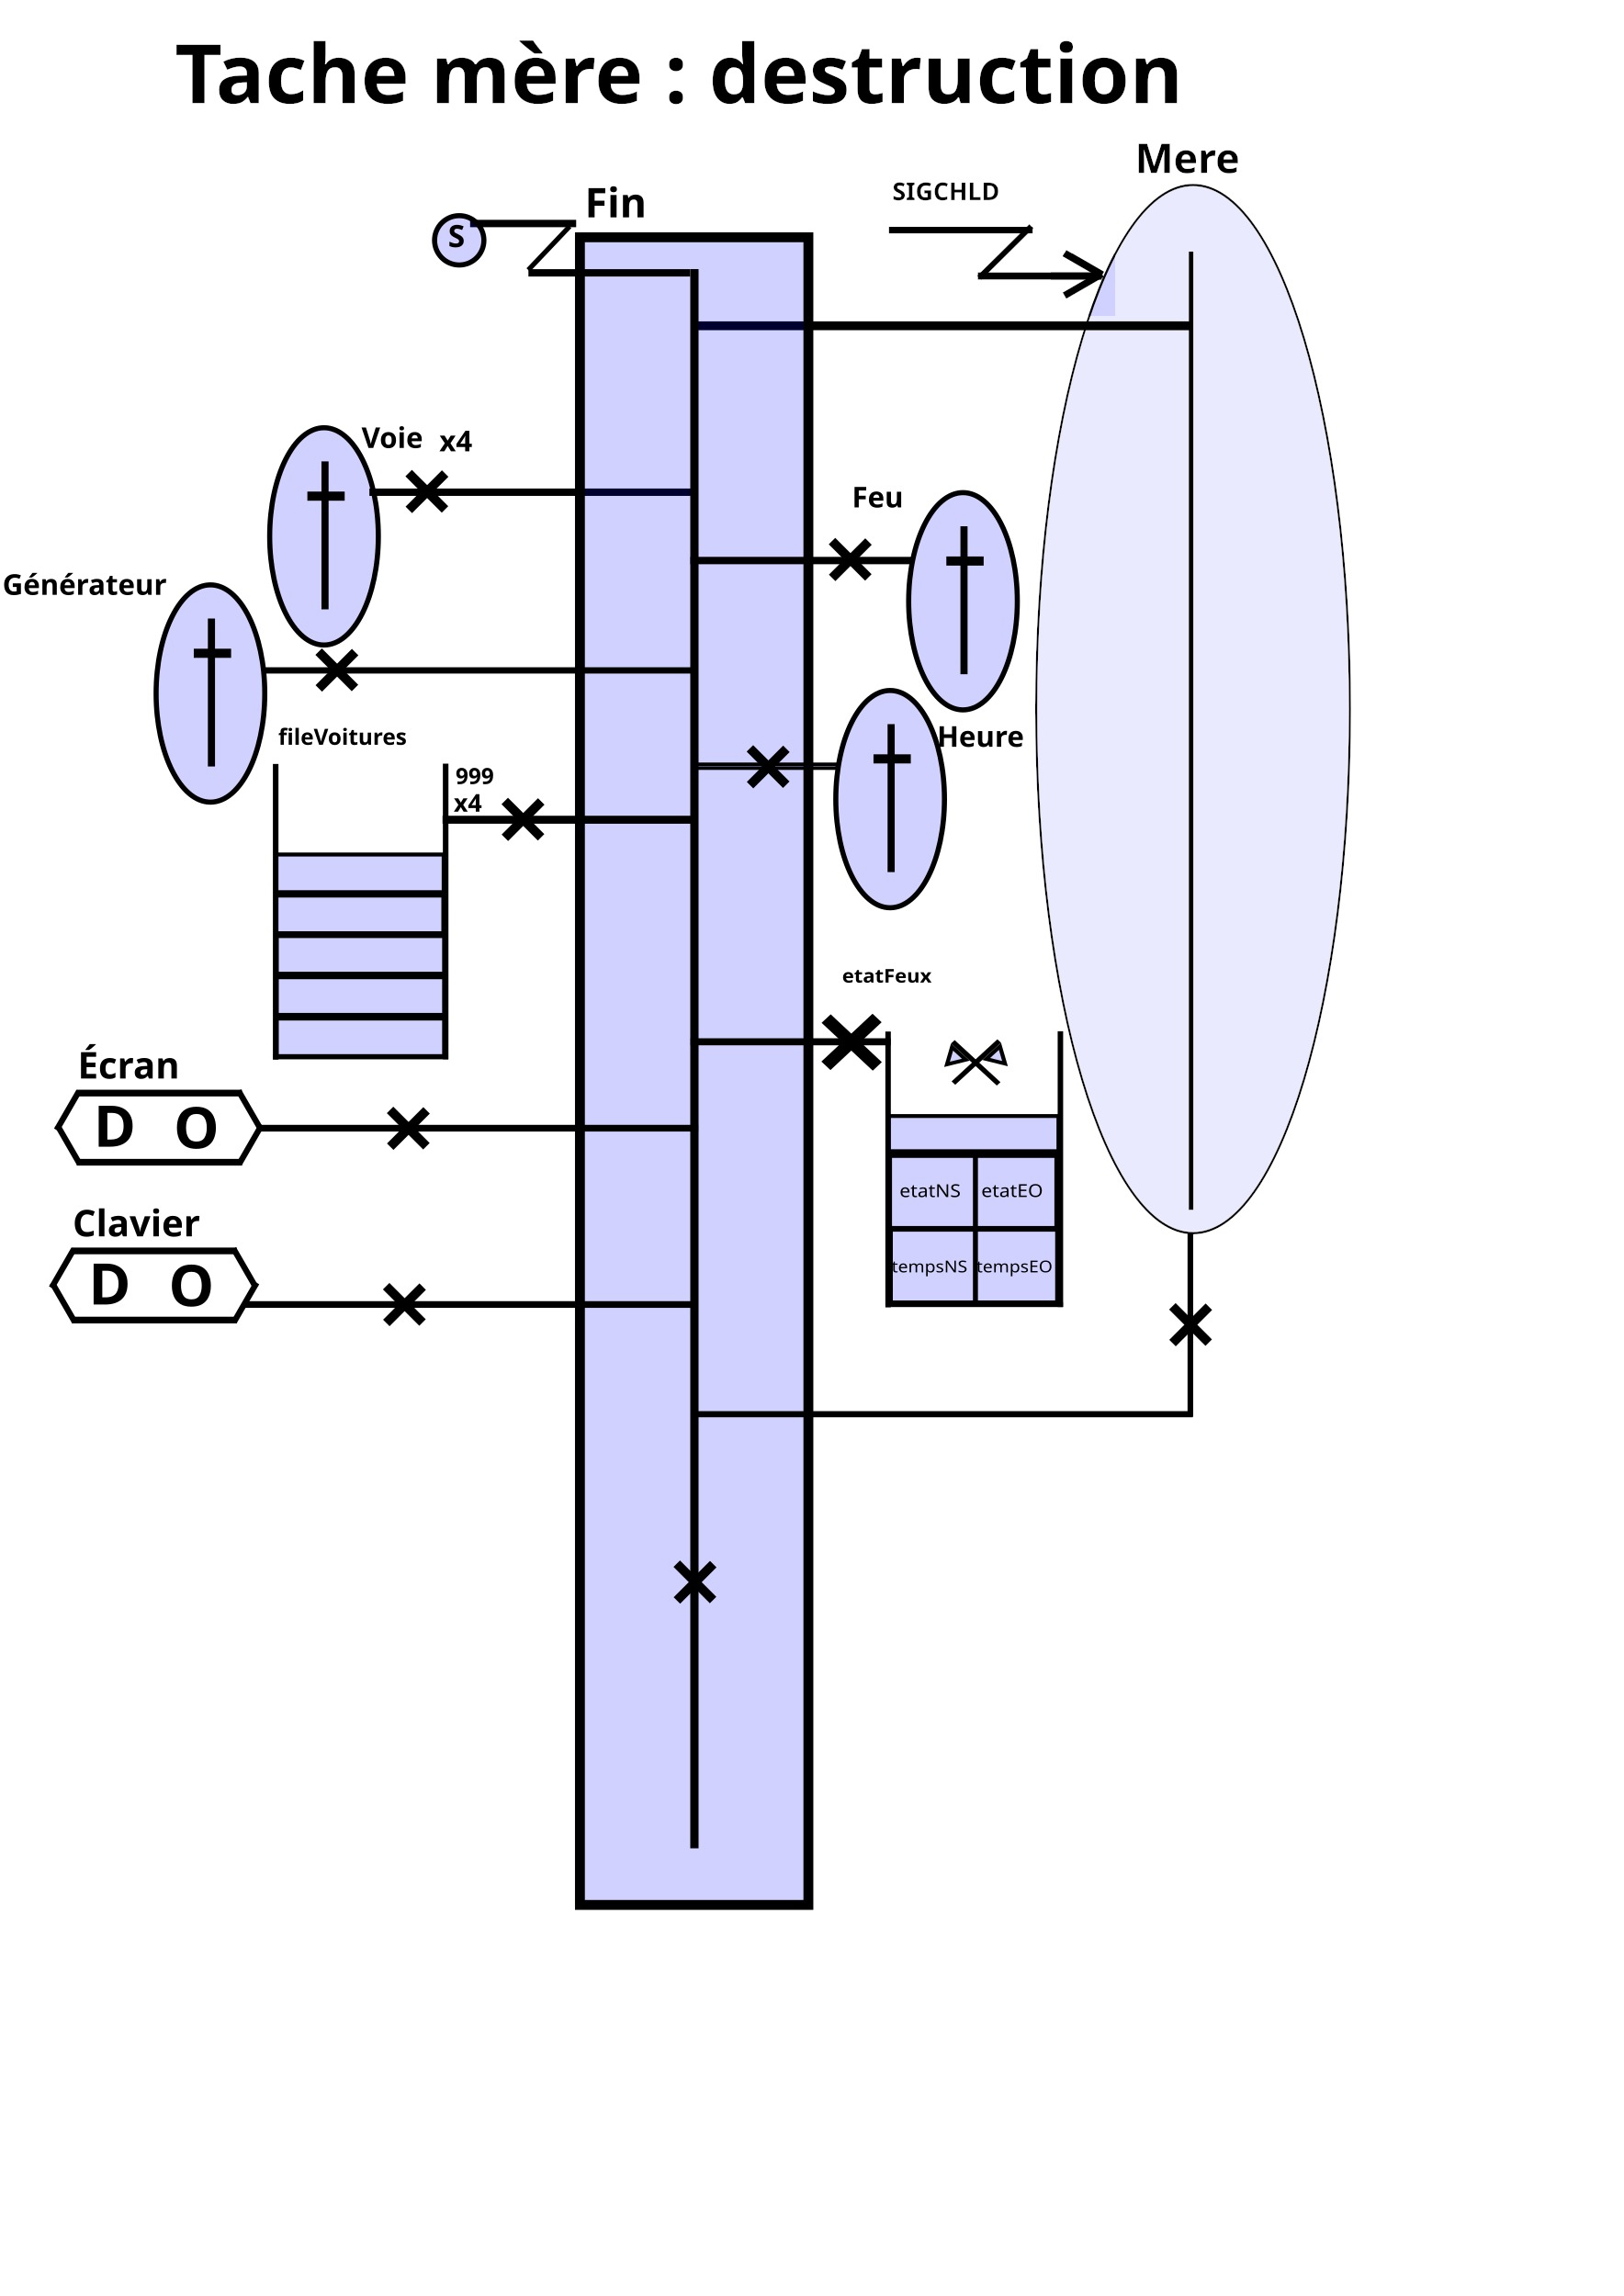
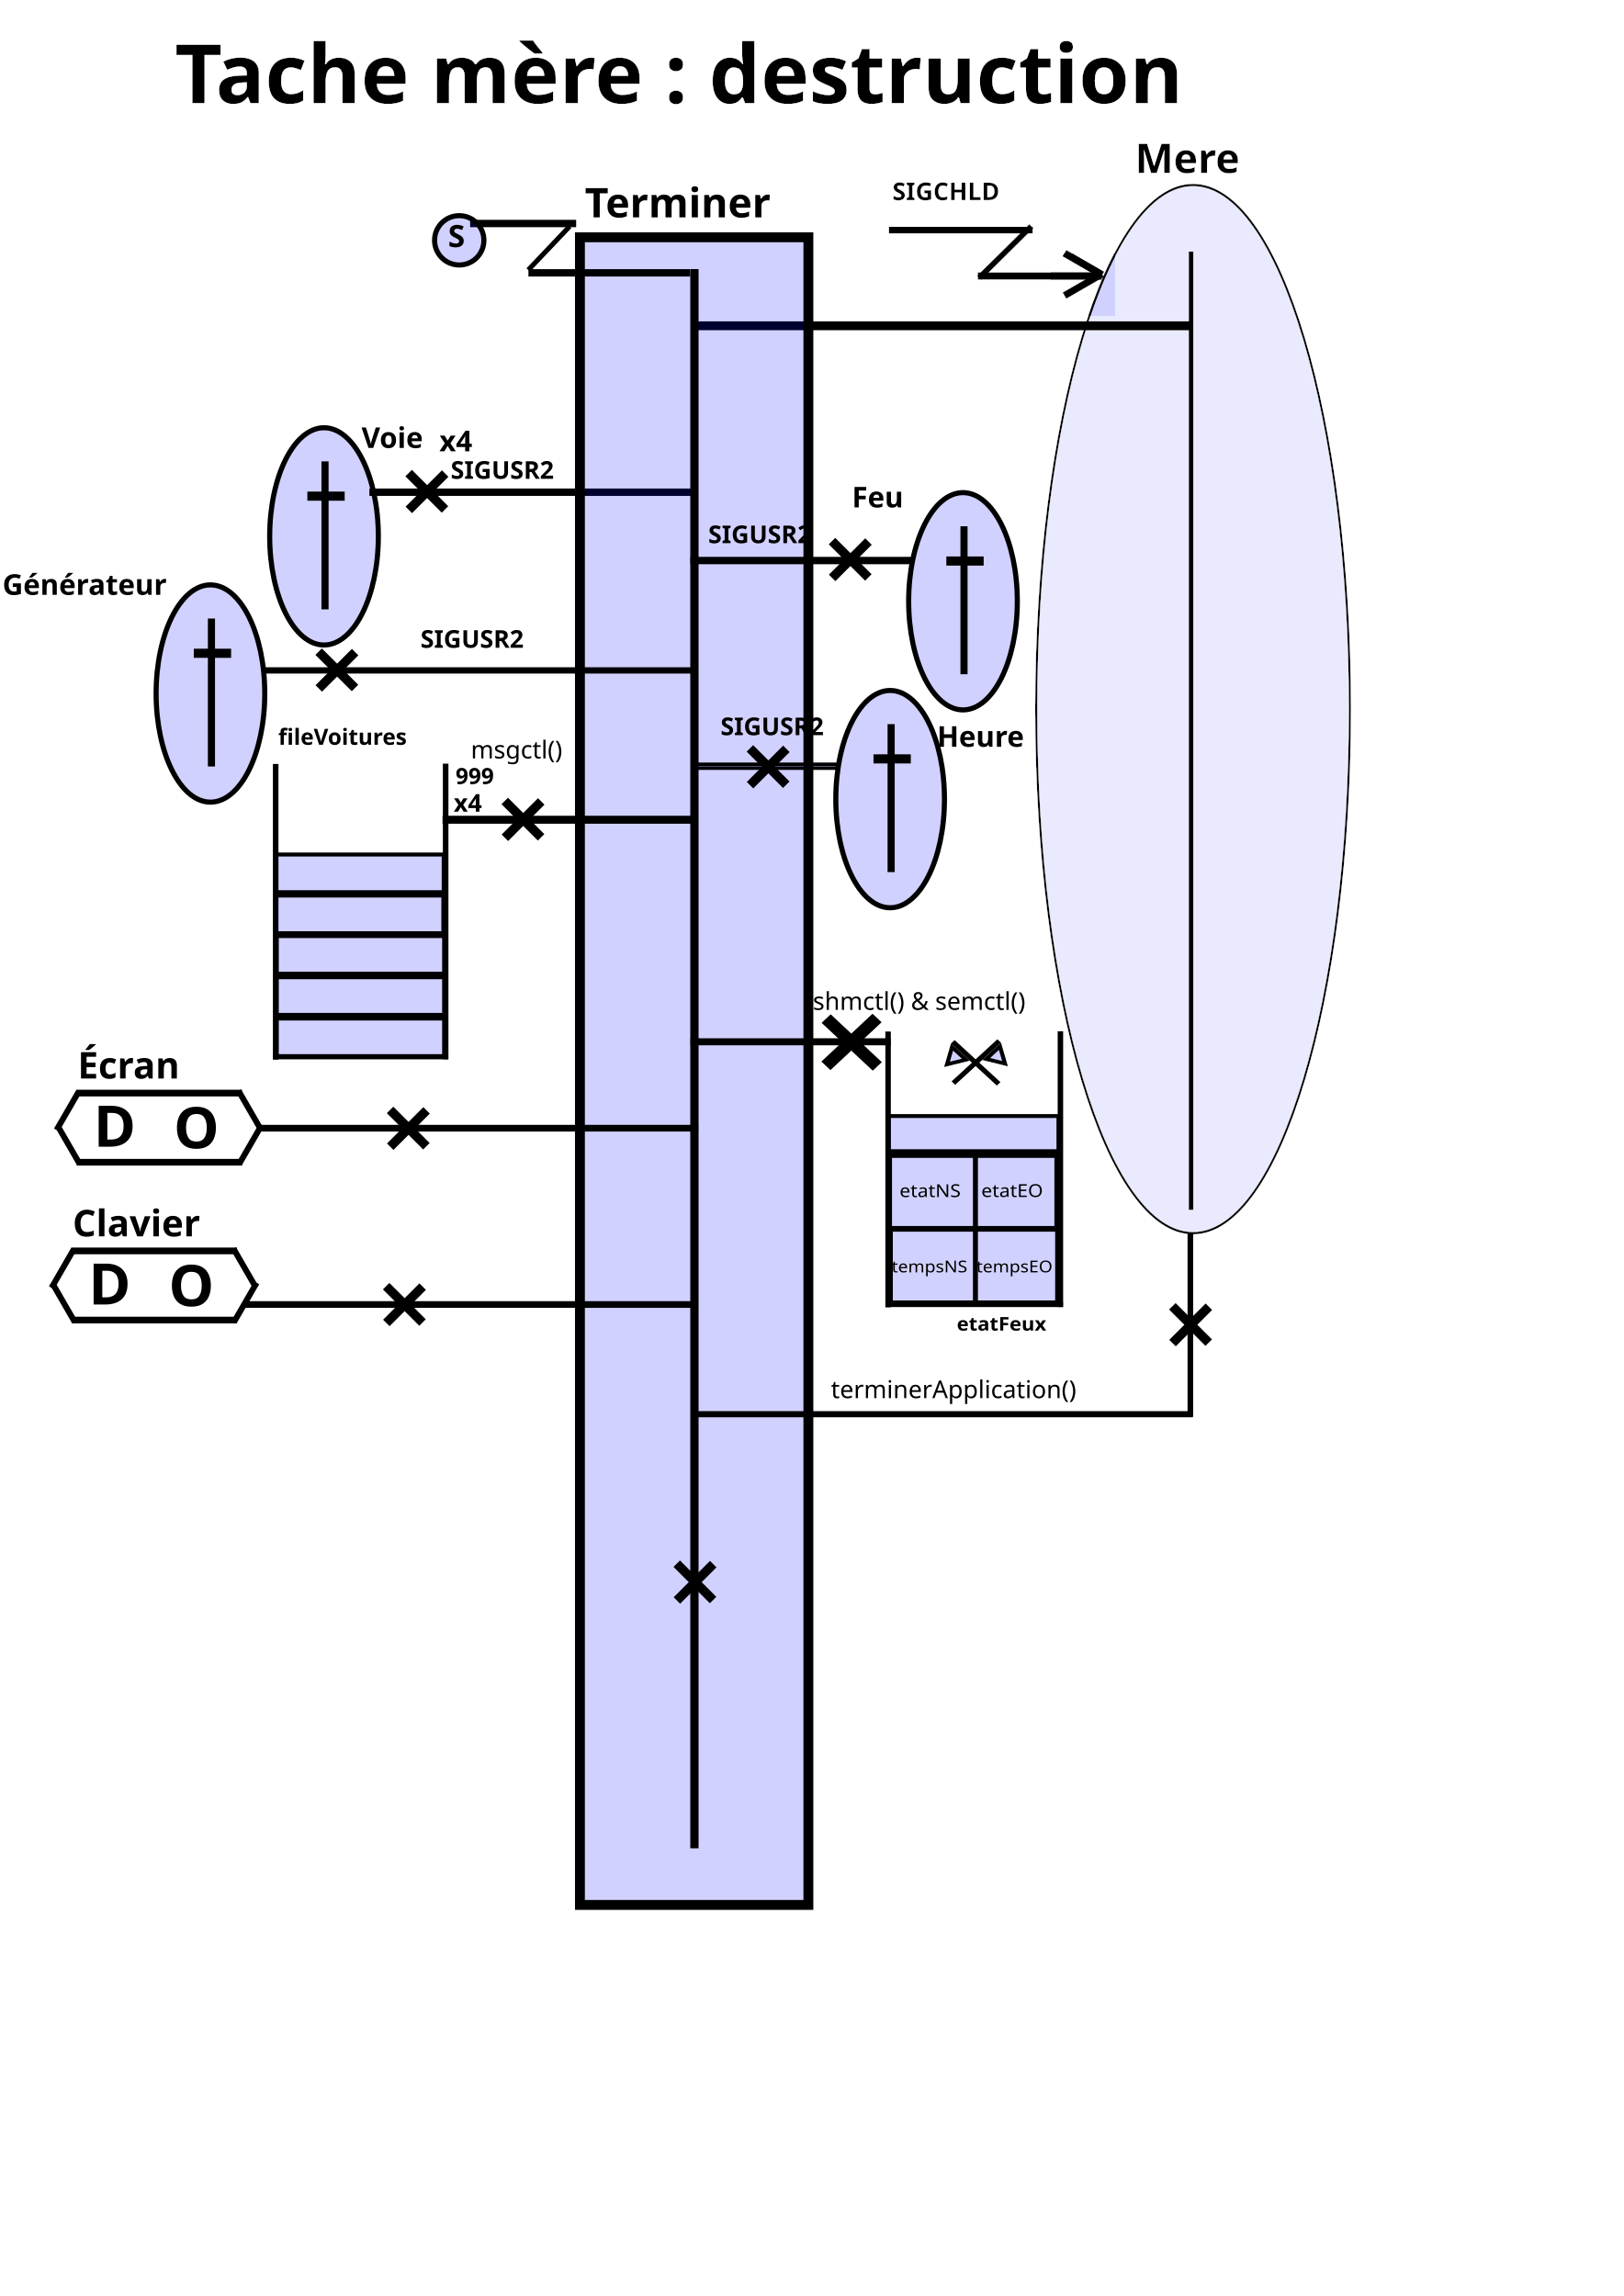
<svg xmlns="http://www.w3.org/2000/svg" width="210mm" height="297mm" id="svg2" version="1.1" enable-background="new">
  <defs id="defs4">
    <filter id="filter3764">
      <feBlend mode="multiply" in2="BackgroundImage" id="feBlend3766" />
    </filter>
    <filter id="filter4121">
      <feBlend mode="multiply" in2="BackgroundImage" id="feBlend4123" />
    </filter>
  </defs>
  <g id="layer2" style="display:inline;filter:url(#filter4121)" />
  <g id="layer1" style="display:inline;filter:url(#filter3764)">
    <path style="fill:#0000ff;fill-opacity:0.183;stroke:#000000;stroke-width:2.5;stroke-miterlimit:4;stroke-opacity:1;stroke-dasharray:none" id="path2985" d="m 548.105,63.58 a 188.548,563.452 0 1 1 -377.096,0 188.548,563.452 0 1 1 377.096,0 z" transform="matrix(0.4066402,0,0,0.454739,436.9878,317.7683)" />
    <text xml:space="preserve" style="font-size:40px;font-style:normal;font-weight:normal;line-height:125%;letter-spacing:0px;word-spacing:0px;fill:#000000;fill-opacity:1;stroke:none;font-family:Sans" x="85.433" y="50.426" id="text3758">
      <tspan id="tspan3760" x="85.433" y="50.426" style="font-weight:bold;-inkscape-font-specification:Sans Bold">Tache mère : destruction</tspan>
      <tspan x="85.433" y="100.426" style="font-weight:bold;-inkscape-font-specification:Sans Bold" id="tspan3418" />
    </text>
    <rect style="fill:#0000ff;fill-opacity:0.183;stroke:#000000;stroke-width:1.275;stroke-miterlimit:4;stroke-opacity:1;stroke-dasharray:none" id="rect3762" width="0.99" height="467.235" x="581.702" y="123.655" />
    <rect style="fill:#0000ff;fill-opacity:0.183;stroke:#000000;stroke-width:2.5;stroke-miterlimit:4;stroke-opacity:1;stroke-dasharray:none" id="rect4568" width="241.946" height="1.967" x="339.315" y="158.34" />
    <text xml:space="preserve" style="font-size:20px;font-style:normal;font-weight:bold;line-height:125%;letter-spacing:0px;word-spacing:0px;fill:#000000;fill-opacity:1;stroke:none;display:inline;font-family:Sans;-inkscape-font-specification:Sans Bold" x="554.824" y="84.565" id="text4548">
      <tspan id="tspan4550" x="554.824" y="84.565">Mere</tspan>
    </text>
    <rect style="fill:#0000ff;fill-opacity:0.183;stroke:#000000;stroke-width:2.5;stroke-miterlimit:4;stroke-opacity:1;stroke-dasharray:none" id="rect3167" width="67.807" height="0.695" x="435.749" y="112.158" />
    <rect style="fill:#0000ff;fill-opacity:0.183;stroke:#000000;stroke-width:2.5;stroke-miterlimit:4;stroke-opacity:1;stroke-dasharray:none" id="rect3172" width="58.071" height="1.043" x="479.215" y="134.412" />
    <rect style="fill:#0000ff;fill-opacity:0.183;stroke:#000000;stroke-width:2.5;stroke-miterlimit:4;stroke-opacity:1;stroke-dasharray:none" id="rect3174" width="0.348" height="33.382" x="433.018" y="-279.365" transform="matrix(0.7033085,0.7108848,-0.7108848,0.7033085,0,0)" />
    <rect style="fill:#0000ff;fill-opacity:0.183;stroke:#000000;stroke-width:2.5;stroke-miterlimit:4;stroke-opacity:1;stroke-dasharray:none" id="rect3192" width="18.777" height="1.043" x="513.733" y="-153.527" transform="matrix(0.8660254,0.5,-0.5,0.8660254,0,0)" />
    <rect style="fill:#0000ff;fill-opacity:0.183;stroke:#000000;stroke-width:2.5;stroke-miterlimit:4;stroke-opacity:1;stroke-dasharray:none;display:inline;filter:url(#filter3764)" id="rect3192-3" width="18.777" height="1.043" x="200.987" y="171.394" transform="matrix(0.8660254,-0.5,0.5,0.8660254,261.38,95.51784)" />
    <text xml:space="preserve" style="font-size:12px;font-style:normal;font-weight:bold;line-height:125%;letter-spacing:0px;word-spacing:0px;fill:#000000;fill-opacity:1;stroke:none;font-family:Sans;-inkscape-font-specification:Sans Bold" x="436.192" y="97.854" id="text3212">
      <tspan id="tspan3214" x="436.192" y="97.854">SIGCHLD</tspan>
    </text>
  </g>
  <g id="layer15" style="display:inline">
    <path style="fill:#0000ff;fill-opacity:0.183;stroke:#000000;stroke-width:2.5;stroke-miterlimit:4;stroke-opacity:1;stroke-dasharray:none" id="path4468-1" d="m 632.405,750.421 a 26.555,53.11 0 1 1 -53.11,0 26.555,53.11 0 1 1 53.11,0 z" transform="translate(-447.4644,-488.185)" />
    <rect style="fill:#0000ff;fill-opacity:0.183;stroke:#000000;stroke-width:2.5;stroke-miterlimit:4;stroke-opacity:1;stroke-dasharray:none" id="rect4470-0" width="0.984" height="69.83" x="158.385" y="226.829" />
    <rect style="fill:#0000ff;fill-opacity:0.183;stroke:#000000;stroke-width:2.5;stroke-miterlimit:4;stroke-opacity:1;stroke-dasharray:none" id="rect4472-6" width="15.736" height="1.967" x="151.501" y="241.582" />
    <text xml:space="preserve" style="font-size:14px;font-style:normal;font-weight:bold;line-height:125%;letter-spacing:0px;word-spacing:0px;fill:#000000;fill-opacity:1;stroke:none;font-family:Sans;-inkscape-font-specification:Sans Bold" x="176.738" y="219.01" id="text4474-5">
      <tspan x="176.738" y="219.01" id="tspan4909">Voie</tspan>
      <tspan x="176.738" y="236.51" id="tspan4913" />
    </text>
    <rect style="fill:#0000ff;fill-opacity:0.183;stroke:#000000;stroke-width:2.186;stroke-miterlimit:4;stroke-opacity:1;stroke-dasharray:none;display:inline" id="rect3812-0-1-9" width="156.351" height="1.417" x="181.67" y="239.934" />
    <path style="fill:#0000ff;fill-opacity:0.183;stroke:#000000;stroke-width:2.5;stroke-miterlimit:4;stroke-opacity:1;stroke-dasharray:none;display:inline" d="m 200.027,247.703 1.392,1.392 15.998,-15.998 -1.392,-1.392 -15.998,15.998 z" id="rect4260-67-0" />
    <path style="fill:#0000ff;fill-opacity:0.183;stroke:#000000;stroke-width:2.5;stroke-miterlimit:4;stroke-opacity:1;stroke-dasharray:none;display:inline" d="m 215.951,248.878 1.392,-1.392 -15.998,-15.998 -1.392,1.392 15.998,15.998 z" id="rect4260-8-5-9" />
    <text xml:space="preserve" style="font-size:14px;font-style:normal;font-weight:bold;line-height:125%;letter-spacing:0px;word-spacing:0px;fill:#000000;fill-opacity:1;stroke:none;font-family:Sans;-inkscape-font-specification:Sans Bold" x="214.776" y="220.63" id="text4544">
      <tspan id="tspan4546" x="214.776" y="220.63">x4</tspan>
    </text>
  </g>
-   <g id="layer4" style="display:inline" />
+   <g id="layer4" style="display:inline">
+     <text xml:space="preserve" style="font-size:12px;font-style:normal;font-weight:normal;line-height:125%;letter-spacing:0px;word-spacing:0px;fill:#000000;fill-opacity:1;stroke:none;font-family:Sans" x="220.309" y="234.072" id="text3162">
+       <tspan id="tspan3164" x="220.309" y="234.072" style="font-weight:bold;-inkscape-font-specification:Sans Bold">SIGUSR2</tspan>
+     </text>
+     <text xml:space="preserve" style="font-size:12px;font-style:normal;font-weight:normal;line-height:125%;letter-spacing:0px;word-spacing:0px;fill:#000000;fill-opacity:1;stroke:none;font-family:Sans" x="205.556" y="316.688" id="text3166">
+       <tspan id="tspan3168" x="205.556" y="316.688" style="font-weight:bold;-inkscape-font-specification:Sans Bold">SIGUSR2</tspan>
+     </text>
+   </g>
  <g id="layer5" style="display:inline">
    <rect style="fill:#0000ff;fill-opacity:0.183;stroke:#000000;stroke-width:4.832;stroke-miterlimit:4;stroke-opacity:1;stroke-dasharray:none" id="rect3875" width="111.674" height="815.311" x="283.482" y="116.008" />
    <text xml:space="preserve" style="font-size:20px;font-style:normal;font-weight:bold;line-height:125%;letter-spacing:0px;word-spacing:0px;fill:#000000;fill-opacity:1;stroke:none;font-family:Sans;-inkscape-font-specification:Sans Bold" x="285.871" y="106.261" id="text3877">
-       <tspan id="tspan3879" x="285.871" y="106.261">Fin</tspan>
+       <tspan id="tspan3879" x="285.871" y="106.261">Terminer</tspan>
    </text>
    <rect style="fill:#0000ff;fill-opacity:0.183;stroke:#000000;stroke-width:2.5;stroke-miterlimit:4;stroke-opacity:1;stroke-dasharray:none" id="rect3787-1" width="49.329" height="1.096" x="231.06" y="108.727" />
    <rect style="fill:#0000ff;fill-opacity:0.183;stroke:#000000;stroke-width:2.398;stroke-miterlimit:4;stroke-opacity:1;stroke-dasharray:none" id="rect3789-8" width="76.646" height="1.198" x="259.511" y="132.793" />
    <rect style="fill:#0000ff;fill-opacity:0.183;stroke:#000000;stroke-width:1.662;stroke-miterlimit:4;stroke-opacity:1;stroke-dasharray:none" id="rect3793-6" width="27.708" height="0.729" x="87.538" y="277.85" transform="matrix(0.6882578,-0.7254662,0.71365,0.7005024,0,0)" />
    <path transform="translate(-276.4852,5.683456)" style="fill:#0000ff;fill-opacity:0.183;stroke:#000000;stroke-width:2.5;stroke-miterlimit:4;stroke-opacity:1;stroke-dasharray:none" id="path3795-1" d="m 513.027,111.813 a 12.058,12.058 0 1 1 -24.117,0 12.058,12.058 0 1 1 24.117,0 z" />
    <text xml:space="preserve" style="font-size:15px;font-style:normal;font-weight:bold;line-height:125%;letter-spacing:0px;word-spacing:0px;fill:#000000;fill-opacity:1;stroke:none;font-family:Sans;-inkscape-font-specification:Sans Bold" x="219.002" y="120.786" id="text3797-2">
      <tspan id="tspan3799-7" x="219.002" y="120.786">S</tspan>
    </text>
    <rect style="fill:#0000ff;fill-opacity:0.183;stroke:#000000;stroke-width:3.391;stroke-miterlimit:4;stroke-opacity:1;stroke-dasharray:none" id="rect3914" width="0.659" height="768.696" x="339.117" y="133.249" />
+     <text xml:space="preserve" style="font-size:12px;font-style:normal;font-weight:normal;line-height:125%;letter-spacing:0px;word-spacing:0px;fill:#000000;fill-opacity:1;stroke:none;font-family:Sans" x="346.2" y="265.544" id="text3179">
+       <tspan id="tspan3181" x="346.2" y="265.544" style="font-weight:bold;-inkscape-font-specification:Sans Bold">SIGUSR2</tspan>
+     </text>
+     <text xml:space="preserve" style="font-size:12px;font-style:normal;font-weight:normal;line-height:125%;letter-spacing:0px;word-spacing:0px;fill:#000000;fill-opacity:1;stroke:none;display:inline;font-family:Sans" x="352.222" y="359.413" id="text3179-4">
+       <tspan id="tspan3181-2" x="352.222" y="359.413" style="font-weight:bold;-inkscape-font-specification:Sans Bold">SIGUSR2</tspan>
+     </text>
  </g>
  <g id="layer6" style="display:inline">
    <rect style="fill:#0000ff;fill-opacity:0.183;stroke:#000000;stroke-width:2.5;stroke-miterlimit:4;stroke-opacity:1;stroke-dasharray:none" id="rect3944" width="78.289" height="0.775" x="38.693" y="534.022" />
    <rect style="fill:#0000ff;fill-opacity:0.183;stroke:#000000;stroke-width:2.5;stroke-miterlimit:4;stroke-opacity:1;stroke-dasharray:none" id="rect3944-2" width="78.289" height="0.775" x="38.799" y="567.835" />
    <rect style="fill:#0000ff;fill-opacity:0.183;stroke:#000000;stroke-width:2.5;stroke-miterlimit:4;stroke-opacity:1;stroke-dasharray:none" id="rect3986-1" width="0.388" height="19.378" x="385.588" y="413.583" transform="matrix(0.8660254,0.5,-0.5,0.8660254,0,0)" />
    <rect style="fill:#0000ff;fill-opacity:0.183;stroke:#000000;stroke-width:2.5;stroke-miterlimit:4;stroke-opacity:1;stroke-dasharray:none" id="rect3986" width="0.388" height="19.378" x="-165.87" y="521.417" transform="matrix(0.8660254,-0.5,0.5,0.8660254,0,0)" />
    <rect style="fill:#0000ff;fill-opacity:0.183;stroke:#000000;stroke-width:2.5;stroke-miterlimit:4;stroke-opacity:1;stroke-dasharray:none" id="rect3986-1-4" width="0.388" height="19.378" x="-300.374" y="-463.363" transform="matrix(-0.8660254,-0.5,0.5,-0.8660254,0,0)" />
    <rect style="fill:#0000ff;fill-opacity:0.183;stroke:#000000;stroke-width:2.5;stroke-miterlimit:4;stroke-opacity:1;stroke-dasharray:none" id="rect3986-9" width="0.388" height="19.378" x="250.607" y="-511.116" transform="matrix(-0.8660254,0.5,-0.5,-0.8660254,0,0)" />
    <text xml:space="preserve" style="font-size:28px;font-style:normal;font-weight:bold;line-height:125%;letter-spacing:0px;word-spacing:0px;fill:#000000;fill-opacity:1;stroke:none;font-family:Sans;-inkscape-font-specification:Sans Bold" x="45.722" y="560.618" id="text4034">
      <tspan id="tspan4036" x="45.722" y="560.618">D</tspan>
    </text>
    <text xml:space="preserve" style="font-size:28px;font-style:normal;font-weight:bold;line-height:125%;letter-spacing:0px;word-spacing:0px;fill:#000000;fill-opacity:1;stroke:none;font-family:Sans;-inkscape-font-specification:Sans Bold" x="84.867" y="561.393" id="text4038">
      <tspan id="tspan4040" x="84.867" y="561.393">O</tspan>
    </text>
    <text xml:space="preserve" style="font-size:18px;font-style:normal;font-weight:bold;line-height:125%;letter-spacing:0px;word-spacing:0px;fill:#000000;fill-opacity:1;stroke:none;font-family:Sans;-inkscape-font-specification:Sans Bold" x="37.971" y="527.287" id="text4042">
      <tspan id="tspan4044" x="37.971" y="527.287">Écran</tspan>
    </text>
    <rect style="fill:#0000ff;fill-opacity:0.183;stroke:#000000;stroke-width:2.426;stroke-miterlimit:4;stroke-opacity:1;stroke-dasharray:none" id="rect4046" width="213.203" height="0.849" x="126.887" y="551.152" />
    <path style="fill:#0000ff;fill-opacity:0.183;stroke:#000000;stroke-width:2.5;stroke-miterlimit:4;stroke-opacity:1;stroke-dasharray:none;display:inline" d="m 190.938,559.046 1.392,1.392 15.998,-15.998 -1.392,-1.392 -15.998,15.998 z" id="rect4260-0-1-4" />
    <path style="fill:#0000ff;fill-opacity:0.183;stroke:#000000;stroke-width:2.5;stroke-miterlimit:4;stroke-opacity:1;stroke-dasharray:none;display:inline" d="m 206.861,560.221 1.392,-1.392 -15.998,-15.998 -1.392,1.392 15.998,15.998 z" id="rect4260-8-1-5-9" />
  </g>
  <g id="layer7" style="display:inline">
    <rect style="fill:#0000ff;fill-opacity:0.183;stroke:#000000;stroke-width:2.5;stroke-miterlimit:4;stroke-opacity:1;stroke-dasharray:none;display:inline" id="rect3944-8" width="78.289" height="0.775" x="36.224" y="611.182" />
    <rect style="fill:#0000ff;fill-opacity:0.183;stroke:#000000;stroke-width:2.5;stroke-miterlimit:4;stroke-opacity:1;stroke-dasharray:none;display:inline" id="rect3944-2-6" width="78.289" height="0.775" x="36.329" y="644.996" />
    <rect style="fill:#0000ff;fill-opacity:0.183;stroke:#000000;stroke-width:2.5;stroke-miterlimit:4;stroke-opacity:1;stroke-dasharray:none;display:inline" id="rect3986-1-8" width="0.388" height="19.378" x="422.03" y="481.641" transform="matrix(0.8660254,0.5,-0.5,0.8660254,0,0)" />
    <rect style="fill:#0000ff;fill-opacity:0.183;stroke:#000000;stroke-width:2.5;stroke-miterlimit:4;stroke-opacity:1;stroke-dasharray:none;display:inline" id="rect3986-96" width="0.388" height="19.378" x="-206.589" y="587.005" transform="matrix(0.8660254,-0.5,0.5,0.8660254,0,0)" />
    <rect style="fill:#0000ff;fill-opacity:0.183;stroke:#000000;stroke-width:2.5;stroke-miterlimit:4;stroke-opacity:1;stroke-dasharray:none;display:inline" id="rect3986-1-4-1" width="0.388" height="19.378" x="-336.815" y="-531.422" transform="matrix(-0.8660254,-0.5,0.5,-0.8660254,0,0)" />
    <rect style="fill:#0000ff;fill-opacity:0.183;stroke:#000000;stroke-width:2.5;stroke-miterlimit:4;stroke-opacity:1;stroke-dasharray:none;display:inline" id="rect3986-9-4" width="0.388" height="19.378" x="291.326" y="-576.705" transform="matrix(-0.8660254,0.5,-0.5,-0.8660254,0,0)" />
    <text xml:space="preserve" style="font-size:28px;font-style:normal;font-weight:bold;line-height:125%;letter-spacing:0px;word-spacing:0px;fill:#000000;fill-opacity:1;stroke:none;display:inline;font-family:Sans;-inkscape-font-specification:Sans Bold" x="43.253" y="637.779" id="text4034-1">
      <tspan id="tspan4036-4" x="43.253" y="637.779">D</tspan>
    </text>
    <text xml:space="preserve" style="font-size:28px;font-style:normal;font-weight:bold;line-height:125%;letter-spacing:0px;word-spacing:0px;fill:#000000;fill-opacity:1;stroke:none;display:inline;font-family:Sans;-inkscape-font-specification:Sans Bold" x="82.397" y="638.554" id="text4038-7">
      <tspan id="tspan4040-6" x="82.397" y="638.554">O</tspan>
    </text>
    <text xml:space="preserve" style="font-size:18px;font-style:normal;font-weight:bold;line-height:125%;letter-spacing:0px;word-spacing:0px;fill:#000000;fill-opacity:1;stroke:none;display:inline;font-family:Sans;-inkscape-font-specification:Sans Bold" x="35.501" y="604.448" id="text4042-3">
      <tspan id="tspan4044-3" x="35.501" y="604.448">Clavier</tspan>
    </text>
    <rect style="fill:#0000ff;fill-opacity:0.183;stroke:#000000;stroke-width:2.438;stroke-miterlimit:4;stroke-opacity:1;stroke-dasharray:none;display:inline" id="rect4046-1" width="218.254" height="0.838" x="120.057" y="637.36" />
    <path style="fill:#0000ff;fill-opacity:0.183;stroke:#000000;stroke-width:2.5;stroke-miterlimit:4;stroke-opacity:1;stroke-dasharray:none;display:inline" d="m 189.03,645.219 1.392,1.392 15.998,-15.998 -1.392,-1.392 -15.998,15.998 z" id="rect4260-0-1-4-4" />
    <path style="fill:#0000ff;fill-opacity:0.183;stroke:#000000;stroke-width:2.5;stroke-miterlimit:4;stroke-opacity:1;stroke-dasharray:none;display:inline" d="m 204.954,646.394 1.392,-1.392 -15.998,-15.998 -1.392,1.392 15.998,15.998 z" id="rect4260-8-1-5-9-4" />
  </g>
  <g id="layer3">
    <rect style="fill:#0000ff;fill-opacity:0.183;stroke:#000000;stroke-width:2.633;stroke-miterlimit:4;stroke-opacity:1;stroke-dasharray:none" id="rect4638" width="242.305" height="0.358" x="339.382" y="691.23" />
    <rect style="fill:#0000ff;fill-opacity:0.183;stroke:#000000;stroke-width:2.518;stroke-miterlimit:4;stroke-opacity:1;stroke-dasharray:none" id="rect4640" width="0.228" height="87.516" x="581.762" y="603.885" />
    <path style="fill:#0000ff;fill-opacity:0.183;stroke:#000000;stroke-width:2.5;stroke-miterlimit:4;stroke-opacity:1;stroke-dasharray:none;display:inline" d="m 573.342,655.054 1.392,1.392 15.998,-15.998 -1.392,-1.392 -15.998,15.998 z" id="rect4260-0-1-4-4-1" />
    <path style="fill:#0000ff;fill-opacity:0.183;stroke:#000000;stroke-width:2.5;stroke-miterlimit:4;stroke-opacity:1;stroke-dasharray:none;display:inline" d="m 589.265,656.23 1.392,-1.392 -15.998,-15.998 -1.392,1.392 15.998,15.998 z" id="rect4260-8-1-5-9-4-4" />
    <path style="fill:#0000ff;fill-opacity:0.183;stroke:#000000;stroke-width:2.5;stroke-miterlimit:4;stroke-opacity:1;stroke-dasharray:none;display:inline" d="m 331.072,780.896 1.392,1.392 15.998,-15.998 -1.392,-1.392 -15.998,15.998 z" id="rect4260-0-1-4-4-7" />
    <path style="fill:#0000ff;fill-opacity:0.183;stroke:#000000;stroke-width:2.5;stroke-miterlimit:4;stroke-opacity:1;stroke-dasharray:none;display:inline" d="m 346.995,782.071 1.392,-1.392 -15.998,-15.998 -1.392,1.392 15.998,15.998 z" id="rect4260-8-1-5-9-4-7" />
  </g>
  <g id="layer8" style="display:inline">
    <rect style="fill:#0000ff;fill-opacity:0.183;stroke:#000000;stroke-width:1.949;stroke-miterlimit:4;stroke-opacity:1;stroke-dasharray:none;display:inline" id="rect4207" width="0.767" height="142.586" x="134.374" y="374.477" />
    <rect style="fill:#0000ff;fill-opacity:0.183;stroke:#000000;stroke-width:1.949;stroke-miterlimit:4;stroke-opacity:1;stroke-dasharray:none;display:inline" id="rect4207-9" width="0.767" height="142.586" x="217.462" y="374.334" />
    <rect style="fill:#0000ff;fill-opacity:0.183;stroke:#000000;stroke-width:2.095;stroke-miterlimit:4;stroke-opacity:1;stroke-dasharray:none;display:inline" id="rect4229" width="83.56" height="0.396" x="134.515" y="516.462" />
    <rect style="fill:#0000ff;fill-opacity:0.183;stroke:#000000;stroke-width:1.949;stroke-miterlimit:4;stroke-opacity:1;stroke-dasharray:none;display:inline" id="rect4231" width="81.851" height="18.43" x="135.255" y="497.959" />
    <rect style="fill:#0000ff;fill-opacity:0.183;stroke:#000000;stroke-width:1.949;stroke-miterlimit:4;stroke-opacity:1;stroke-dasharray:none;display:inline" id="rect4231-3" width="81.851" height="18.43" x="135.255" y="477.767" />
    <rect style="fill:#0000ff;fill-opacity:0.183;stroke:#000000;stroke-width:1.949;stroke-miterlimit:4;stroke-opacity:1;stroke-dasharray:none;display:inline" id="rect4231-8" width="81.851" height="18.43" x="135.255" y="457.643" />
    <rect style="fill:#0000ff;fill-opacity:0.183;stroke:#000000;stroke-width:1.949;stroke-miterlimit:4;stroke-opacity:1;stroke-dasharray:none;display:inline" id="rect4231-3-3" width="81.851" height="18.43" x="134.871" y="437.834" />
    <rect style="fill:#0000ff;fill-opacity:0.183;stroke:#000000;stroke-width:1.949;stroke-miterlimit:4;stroke-opacity:1;stroke-dasharray:none;display:inline" id="rect4231-3-3-7" width="81.851" height="18.43" x="135.036" y="417.773" />
    <text xml:space="preserve" style="font-size:10.912px;font-style:normal;font-weight:bold;line-height:125%;letter-spacing:0px;word-spacing:0px;fill:#000000;fill-opacity:1;stroke:none;display:inline;font-family:Sans;-inkscape-font-specification:Sans Bold" x="222.723" y="383.293" id="text4299">
      <tspan id="tspan4301" x="222.723" y="383.293">999</tspan>
    </text>
    <text xml:space="preserve" style="font-size:10.912px;font-style:normal;font-weight:bold;line-height:125%;letter-spacing:0px;word-spacing:0px;fill:#000000;fill-opacity:1;stroke:none;display:inline;font-family:Sans;-inkscape-font-specification:Sans Bold" x="136.04" y="364.128" id="text4303">
      <tspan id="tspan4305" x="136.04" y="364.128">fileVoitures</tspan>
      <tspan x="136.04" y="377.768" id="tspan3176" />
    </text>
    <rect style="fill:#0000ff;fill-opacity:0.183;stroke:#000000;stroke-width:2.049;stroke-miterlimit:4;stroke-opacity:1;stroke-dasharray:none" id="rect4404" width="122.678" height="1.842" x="217.348" y="399.852" />
    <path style="fill:#0000ff;fill-opacity:0.183;stroke:#000000;stroke-width:2.5;stroke-miterlimit:4;stroke-opacity:1;stroke-dasharray:none;display:inline" d="m 246.992,408.011 1.392,1.392 15.998,-15.998 -1.392,-1.392 -15.998,15.998 z" id="rect4260-0-1" />
    <path style="fill:#0000ff;fill-opacity:0.183;stroke:#000000;stroke-width:2.5;stroke-miterlimit:4;stroke-opacity:1;stroke-dasharray:none;display:inline" d="m 262.915,409.186 1.392,-1.392 -15.998,-15.998 -1.392,1.392 15.998,15.998 z" id="rect4260-8-1-5" />
+     <text xml:space="preserve" style="font-size:12px;font-style:normal;font-weight:normal;line-height:125%;letter-spacing:0px;word-spacing:0px;fill:#000000;fill-opacity:1;stroke:none;font-family:Sans" x="397.343" y="493.722" id="text3208">
+       <tspan id="tspan3210" x="397.343" y="493.722">shmctl() &amp; semctl()</tspan>
+     </text>
  </g>
  <g id="layer9" style="display:inline">
-     <text xml:space="preserve" style="font-size:27.234px;font-style:normal;font-weight:normal;line-height:125%;letter-spacing:0px;word-spacing:0px;fill:#000000;fill-opacity:1;stroke:none;display:inline;font-family:Sans" x="398.105" y="496.722" id="text4428" transform="scale(1.034033,0.967087)">
-       <tspan id="tspan4430" x="398.105" y="496.722" style="font-size:9.532px;font-weight:bold;-inkscape-font-specification:Sans Bold">etatFeux</tspan>
+     <text xml:space="preserve" style="font-size:27.234px;font-style:normal;font-weight:normal;line-height:125%;letter-spacing:0px;word-spacing:0px;fill:#000000;fill-opacity:1;stroke:none;display:inline;font-family:Sans" x="452.321" y="672.662" id="text4428" transform="scale(1.034033,0.967087)">
+       <tspan id="tspan4430" x="452.321" y="672.662" style="font-size:9.532px;font-weight:bold;-inkscape-font-specification:Sans Bold">etatFeux</tspan>
    </text>
    <rect style="fill:#0000ff;fill-opacity:0.183;stroke:#000000;stroke-width:2.069;stroke-miterlimit:4;stroke-opacity:1;stroke-dasharray:none;display:inline" id="rect4046-1-5" width="95.769" height="1.375" x="-434.356" y="-510.024" transform="scale(-1,-1)" />
    <path style="fill:#0000ff;fill-opacity:0.183;stroke:#000000;stroke-width:3.401;stroke-miterlimit:4;stroke-opacity:1;stroke-dasharray:none;display:inline" d="m 428.465,499.78 -1.959,-1.832 -22.507,21.05 1.959,1.832 22.507,-21.05 z" id="rect4260-0-9" />
    <path style="fill:#0000ff;fill-opacity:0.183;stroke:#000000;stroke-width:3.401;stroke-miterlimit:4;stroke-opacity:1;stroke-dasharray:none;display:inline" d="m 406.063,498.234 -1.959,1.832 22.507,21.05 1.959,-1.832 -22.507,-21.05 z" id="rect4260-8-1-2" />
    <rect style="fill:#0000ff;fill-opacity:0.183;stroke:#000000;stroke-width:1.894;stroke-miterlimit:4;stroke-opacity:1;stroke-dasharray:none" id="rect4207-3" width="0.777" height="132.932" x="433.728" y="505.266" />
    <rect style="fill:#0000ff;fill-opacity:0.183;stroke:#000000;stroke-width:1.894;stroke-miterlimit:4;stroke-opacity:1;stroke-dasharray:none" id="rect4207-9-0" width="0.777" height="132.932" x="517.961" y="505.133" />
    <rect style="fill:#0000ff;fill-opacity:0.183;stroke:#000000;stroke-width:2.036;stroke-miterlimit:4;stroke-opacity:1;stroke-dasharray:none" id="rect4229-0" width="84.712" height="0.369" x="433.871" y="637.638" />
    <rect style="fill:#0000ff;fill-opacity:0.183;stroke:#000000;stroke-width:2.742;stroke-miterlimit:4;stroke-opacity:1;stroke-dasharray:none" id="rect4231-39" width="82.095" height="36.381" x="435.063" y="600.783" />
    <rect style="fill:#0000ff;fill-opacity:0.183;stroke:#000000;stroke-width:2.729;stroke-miterlimit:4;stroke-opacity:1;stroke-dasharray:none" id="rect4231-3-3-6" width="82.109" height="36.036" x="434.668" y="564.735" />
    <rect style="fill:#0000ff;fill-opacity:0.183;stroke:#000000;stroke-width:1.894;stroke-miterlimit:4;stroke-opacity:1;stroke-dasharray:none" id="rect4231-3-3-7-7" width="82.979" height="17.182" x="434.4" y="545.632" />
    <rect style="fill:#0000ff;fill-opacity:0.183;stroke:#000000;stroke-width:1.898;stroke-miterlimit:4;stroke-opacity:1;stroke-dasharray:none" id="rect4331-1" width="0.528" height="28.507" x="707.449" y="45.094" transform="matrix(0.7360684,0.6769072,-0.7360684,0.6769072,0,0)" />
    <path style="fill:#0000ff;fill-opacity:0.183;stroke:#000000;stroke-width:2.5;stroke-miterlimit:4;stroke-opacity:1;stroke-dasharray:none" id="path4333-3" d="m 641.905,473.743 -10.432,6.023 0,-12.046 z" transform="matrix(0.5587371,0.5138288,-0.5587371,0.5138288,397.3087,-53.24551)" />
    <rect style="fill:#0000ff;fill-opacity:0.183;stroke:#000000;stroke-width:1.898;stroke-miterlimit:4;stroke-opacity:1;stroke-dasharray:none" id="rect4331-2-3" width="0.528" height="28.507" x="-60.083" y="693.555" transform="matrix(0.7360684,-0.6769072,0.7360684,0.6769072,0,0)" />
    <path style="fill:#0000ff;fill-opacity:0.183;stroke:#000000;stroke-width:2.5;stroke-miterlimit:4;stroke-opacity:1;stroke-dasharray:none" id="path4333-1-6" d="m 641.905,473.743 -10.432,6.023 0,-12.046 z" transform="matrix(-0.204512,-0.7019032,0.763249,-0.1880744,235.0756,1051.562)" />
    <rect style="fill:#0000ff;fill-opacity:0.183;stroke:#000000;stroke-width:1.987;stroke-miterlimit:4;stroke-opacity:1;stroke-dasharray:none" id="rect4426" width="0.453" height="74.471" x="476.585" y="563.44" />
    <text xml:space="preserve" style="font-size:9.093px;font-style:normal;font-weight:normal;line-height:125%;letter-spacing:0px;word-spacing:0px;fill:#000000;fill-opacity:1;stroke:none;font-family:Sans" x="421.666" y="610.284" id="text3169" transform="scale(1.042784,0.958971)">
      <tspan id="tspan3171" x="421.666" y="610.284">etatNS</tspan>
    </text>
    <text xml:space="preserve" style="font-size:9.093px;font-style:normal;font-weight:normal;line-height:125%;letter-spacing:0px;word-spacing:0px;fill:#000000;fill-opacity:1;stroke:none;font-family:Sans" x="459.983" y="610.24" id="text3169-1" transform="scale(1.042784,0.958971)">
      <tspan x="459.983" y="610.24" id="tspan3194">etatEO</tspan>
    </text>
    <text xml:space="preserve" style="font-size:8.335px;font-style:normal;font-weight:normal;line-height:125%;letter-spacing:0px;word-spacing:0px;fill:#000000;fill-opacity:1;stroke:none;font-family:Sans" x="417.94" y="648.665" id="text3198" transform="scale(1.042784,0.958971)">
      <tspan id="tspan3200" x="417.94" y="648.665">tempsNS</tspan>
    </text>
    <text xml:space="preserve" style="font-size:8.335px;font-style:normal;font-weight:normal;line-height:125%;letter-spacing:0px;word-spacing:0px;fill:#000000;fill-opacity:1;stroke:none;font-family:Sans" x="457.64" y="648.656" id="text3198-5" transform="scale(1.042784,0.958971)">
      <tspan id="tspan3200-8" x="457.64" y="648.656">tempsEO</tspan>
    </text>
    <text xml:space="preserve" style="font-size:12px;font-style:normal;font-weight:bold;line-height:125%;letter-spacing:0px;word-spacing:0px;fill:#000000;fill-opacity:1;stroke:none;font-family:Sans;-inkscape-font-specification:Sans Bold" x="221.784" y="396.845" id="text3178">
      <tspan id="tspan3180" x="221.784" y="396.845">x4</tspan>
    </text>
+     <text xml:space="preserve" style="font-size:12px;font-style:normal;font-weight:normal;line-height:125%;letter-spacing:0px;word-spacing:0px;fill:#000000;fill-opacity:1;stroke:none;font-family:Sans" x="406.195" y="683.541" id="text3213">
+       <tspan id="tspan3215" x="406.195" y="683.541">terminerApplication()</tspan>
+     </text>
  </g>
  <g id="layer10" style="display:inline">
    <path style="fill:#0000ff;fill-opacity:0.183;stroke:#000000;stroke-width:2.5;stroke-miterlimit:4;stroke-opacity:1;stroke-dasharray:none" id="path4468" d="m 632.405,750.421 a 26.555,53.11 0 1 1 -53.11,0 26.555,53.11 0 1 1 53.11,0 z" transform="translate(-170.7343,-359.7311)" />
    <rect style="fill:#0000ff;fill-opacity:0.183;stroke:#000000;stroke-width:2.5;stroke-miterlimit:4;stroke-opacity:1;stroke-dasharray:none" id="rect4470" width="0.984" height="69.83" x="435.115" y="355.283" />
    <rect style="fill:#0000ff;fill-opacity:0.183;stroke:#000000;stroke-width:2.5;stroke-miterlimit:4;stroke-opacity:1;stroke-dasharray:none" id="rect4472" width="15.736" height="1.967" x="428.231" y="370.036" />
    <text xml:space="preserve" style="font-size:14px;font-style:normal;font-weight:bold;line-height:125%;letter-spacing:0px;word-spacing:0px;fill:#000000;fill-opacity:1;stroke:none;font-family:Sans;-inkscape-font-specification:Sans Bold" x="458.034" y="365.089" id="text4474">
      <tspan id="tspan4476" x="458.034" y="365.089">Heure</tspan>
    </text>
    <rect style="fill:#0000ff;fill-opacity:0.183;stroke:#000000;stroke-width:1.7;stroke-miterlimit:4;stroke-opacity:1;stroke-dasharray:none;display:inline" id="rect3812-0-1" width="70.381" height="1.903" x="338.91" y="373.657" />
    <path style="fill:#0000ff;fill-opacity:0.183;stroke:#000000;stroke-width:2.5;stroke-miterlimit:4;stroke-opacity:1;stroke-dasharray:none;display:inline" d="m 366.834,382.288 1.392,1.392 15.998,-15.998 -1.392,-1.392 -15.998,15.998 z" id="rect4260-67" />
    <path style="fill:#0000ff;fill-opacity:0.183;stroke:#000000;stroke-width:2.5;stroke-miterlimit:4;stroke-opacity:1;stroke-dasharray:none;display:inline" d="m 382.757,383.463 1.392,-1.392 -15.998,-15.998 -1.392,1.392 15.998,15.998 z" id="rect4260-8-5" />
+     <text xml:space="preserve" style="font-size:12px;font-style:normal;font-weight:normal;line-height:125%;letter-spacing:0px;word-spacing:0px;fill:#000000;fill-opacity:1;stroke:none;font-family:Sans" x="230.144" y="370.781" id="text3204">
+       <tspan id="tspan3206" x="230.144" y="370.781">msgctl()</tspan>
+     </text>
  </g>
  <g id="layer11" style="display:inline">
    <path style="fill:#0000ff;fill-opacity:0.183;stroke:#000000;stroke-width:2.5;stroke-miterlimit:4;stroke-opacity:1;stroke-dasharray:none" id="path4468-2" d="m 632.405,750.421 a 26.555,53.11 0 1 1 -53.11,0 26.555,53.11 0 1 1 53.11,0 z" transform="translate(-502.9838,-411.3606)" />
    <rect style="fill:#0000ff;fill-opacity:0.183;stroke:#000000;stroke-width:2.5;stroke-miterlimit:4;stroke-opacity:1;stroke-dasharray:none" id="rect4470-2" width="0.984" height="69.83" x="102.866" y="303.653" />
    <rect style="fill:#0000ff;fill-opacity:0.183;stroke:#000000;stroke-width:2.5;stroke-miterlimit:4;stroke-opacity:1;stroke-dasharray:none" id="rect4472-5" width="15.736" height="1.967" x="95.981" y="318.406" />
    <text xml:space="preserve" style="font-size:14px;font-style:normal;font-weight:bold;line-height:125%;letter-spacing:0px;word-spacing:0px;fill:#000000;fill-opacity:1;stroke:none;font-family:Sans;-inkscape-font-specification:Sans Bold" x="1.213" y="290.818" id="text4474-8">
      <tspan id="tspan4476-9" x="1.213" y="290.818">Générateur</tspan>
    </text>
    <rect style="fill:#0000ff;fill-opacity:0.183;stroke:#000000;stroke-width:2.298;stroke-miterlimit:4;stroke-opacity:1;stroke-dasharray:none;display:inline" id="rect4046-1-5-6" width="208.129" height="0.781" x="130.592" y="327.372" />
    <path style="fill:#0000ff;fill-opacity:0.183;stroke:#000000;stroke-width:2.5;stroke-miterlimit:4;stroke-opacity:1;stroke-dasharray:none;display:inline" d="m 156.021,334.998 1.392,1.392 15.998,-15.998 -1.392,-1.392 -15.998,15.998 z" id="rect4260-0" />
    <path style="fill:#0000ff;fill-opacity:0.183;stroke:#000000;stroke-width:2.5;stroke-miterlimit:4;stroke-opacity:1;stroke-dasharray:none;display:inline" d="m 171.944,336.174 1.392,-1.392 -15.998,-15.998 -1.392,1.392 15.998,15.998 z" id="rect4260-8-1" />
  </g>
  <g id="layer13" style="display:none">
    <path style="fill:#0000ff;fill-opacity:0.183;stroke:#000000;stroke-width:2.5;stroke-miterlimit:4;stroke-opacity:1;stroke-dasharray:none;display:inline" id="path4468-2-7" d="m 632.405,750.421 a 26.555,53.11 0 1 1 -53.11,0 26.555,53.11 0 1 1 53.11,0 z" transform="translate(-507.9119,-536.5234)" />
    <rect style="fill:#0000ff;fill-opacity:0.183;stroke:#000000;stroke-width:2.5;stroke-miterlimit:4;stroke-opacity:1;stroke-dasharray:none;display:inline" id="rect4470-2-6" width="0.984" height="69.83" x="97.938" y="178.491" />
    <rect style="fill:#0000ff;fill-opacity:0.183;stroke:#000000;stroke-width:2.5;stroke-miterlimit:4;stroke-opacity:1;stroke-dasharray:none;display:inline" id="rect4472-5-8" width="15.736" height="1.967" x="91.053" y="193.244" />
    <text xml:space="preserve" style="font-size:14px;font-style:normal;font-weight:bold;line-height:125%;letter-spacing:0px;word-spacing:0px;fill:#000000;fill-opacity:1;stroke:none;display:inline;font-family:Sans;-inkscape-font-specification:Sans Bold" x="14.48" y="185.326" id="text4474-8-0">
      <tspan id="tspan4476-9-1" x="14.48" y="185.326">Clavier</tspan>
      <tspan x="14.48" y="202.826" id="tspan4775" />
    </text>
    <rect style="fill:#0000ff;fill-opacity:0.183;stroke:#000000;stroke-width:2.32;stroke-miterlimit:4;stroke-opacity:1;stroke-dasharray:none;display:inline" id="rect4046-1-5-6-9" width="217.943" height="0.76" x="118.636" y="179.785" />
    <path style="fill:#0000ff;fill-opacity:0.183;stroke:#000000;stroke-width:2.5;stroke-miterlimit:4;stroke-opacity:1;stroke-dasharray:none" d="m 162.508,187.149 1.392,1.392 15.998,-15.998 -1.392,-1.392 -15.998,15.998 z" id="rect4260" />
    <path style="fill:#0000ff;fill-opacity:0.183;stroke:#000000;stroke-width:2.5;stroke-miterlimit:4;stroke-opacity:1;stroke-dasharray:none;display:inline" d="m 178.431,188.325 1.392,-1.392 -15.998,-15.998 -1.392,1.392 15.998,15.998 z" id="rect4260-8" />
  </g>
  <g id="layer14" style="display:none">
    <rect style="fill:#0000ff;fill-opacity:0.183;stroke:#000000;stroke-width:1.446;stroke-miterlimit:4;stroke-opacity:1;stroke-dasharray:none;display:inline" id="rect3875-7" width="60.968" height="133.74" x="170.124" y="903.53" />
    <text xml:space="preserve" style="font-size:11.569px;font-style:normal;font-weight:bold;line-height:125%;letter-spacing:0px;word-spacing:0px;fill:#000000;fill-opacity:1;stroke:none;display:inline;font-family:Sans;-inkscape-font-specification:Sans Bold" x="186.067" y="830.379" id="text3877-1" transform="scale(0.9245319,1.081628)">
      <tspan id="tspan3879-9" x="186.067" y="830.379">Fin</tspan>
    </text>
    <rect style="fill:#0000ff;fill-opacity:0.183;stroke:#000000;stroke-width:1.446;stroke-miterlimit:4;stroke-opacity:1;stroke-dasharray:none;display:inline" id="rect3787-1-4" width="26.38" height="0.686" x="142.713" y="899.704" />
    <rect style="fill:#0000ff;fill-opacity:0.183;stroke:#000000;stroke-width:1.387;stroke-miterlimit:4;stroke-opacity:1;stroke-dasharray:none;display:inline" id="rect3789-8-2" width="40.989" height="0.749" x="157.928" y="914.761" />
    <rect style="fill:#0000ff;fill-opacity:0.183;stroke:#000000;stroke-width:0.969;stroke-miterlimit:4;stroke-opacity:1;stroke-dasharray:none;display:inline" id="rect3793-6-4" width="16.192" height="0.423" x="-488.634" y="708.341" transform="matrix(0.629853,-0.7767144,0.6567097,0.7541435,0,0)" />
    <path transform="matrix(0.5347816,0,0,0.6256517,-128.7125,835.235)" style="fill:#0000ff;fill-opacity:0.183;stroke:#000000;stroke-width:2.5;stroke-miterlimit:4;stroke-opacity:1;stroke-dasharray:none;display:inline" id="path3795-1-8" d="m 513.027,111.813 a 12.058,12.058 0 1 1 -24.117,0 12.058,12.058 0 1 1 24.117,0 z" />
    <text xml:space="preserve" style="font-size:8.677px;font-style:normal;font-weight:bold;line-height:125%;letter-spacing:0px;word-spacing:0px;fill:#000000;fill-opacity:1;stroke:none;display:inline;font-family:Sans;-inkscape-font-specification:Sans Bold" x="147.388" y="838.781" id="text3797-2-2" transform="scale(0.9245319,1.081628)">
      <tspan id="tspan3799-7-3" x="147.388" y="838.781">S</tspan>
    </text>
    <rect style="fill:#0000ff;fill-opacity:0.183;stroke:#000000;stroke-width:1.446;stroke-miterlimit:4;stroke-opacity:1;stroke-dasharray:none;display:inline" id="rect3914-8" width="0.829" height="111.057" x="200.262" y="914.768" />
    <rect style="fill:#0000ff;fill-opacity:0.183;stroke:#000000;stroke-width:2.107;stroke-miterlimit:4;stroke-opacity:1;stroke-dasharray:none;display:inline" id="rect3839-9" width="134.13" height="1.565" x="231.68" y="932.61" />
    <path style="fill:#0000ff;fill-opacity:0.183;stroke:#000000;stroke-width:2.5;stroke-miterlimit:4;stroke-opacity:1;stroke-dasharray:none;display:inline" id="path3843-8" d="m 528.374,226.916 -7.595,-13.155 15.19,0 z" transform="matrix(1.095816,0,0,0.9927439,-274.7166,716.8294)" />
    <text xml:space="preserve" style="font-size:40px;font-style:normal;font-weight:normal;line-height:125%;letter-spacing:0px;word-spacing:0px;fill:#000000;fill-opacity:1;stroke:none;font-family:Sans" x="292.598" y="956.961" id="text4949">
      <tspan id="tspan4951" x="292.598" y="956.961" style="font-size:14px;font-weight:bold;-inkscape-font-specification:Sans Bold">SIGCHLD</tspan>
    </text>
  </g>
  <g id="layer12" style="display:inline">
    <path style="fill:#0000ff;fill-opacity:0.183;stroke:#000000;stroke-width:2.5;stroke-miterlimit:4;stroke-opacity:1;stroke-dasharray:none" id="path4468-5" d="m 632.405,750.421 a 26.555,53.11 0 1 1 -53.11,0 26.555,53.11 0 1 1 53.11,0 z" transform="translate(-135.1184,-456.4634)" />
    <rect style="fill:#0000ff;fill-opacity:0.183;stroke:#000000;stroke-width:2.5;stroke-miterlimit:4;stroke-opacity:1;stroke-dasharray:none" id="rect4470-1" width="0.984" height="69.83" x="470.731" y="258.551" />
    <rect style="fill:#0000ff;fill-opacity:0.183;stroke:#000000;stroke-width:2.5;stroke-miterlimit:4;stroke-opacity:1;stroke-dasharray:none" id="rect4472-1" width="15.736" height="1.967" x="463.847" y="273.303" />
    <text xml:space="preserve" style="font-size:14px;font-style:normal;font-weight:bold;line-height:125%;letter-spacing:0px;word-spacing:0px;fill:#000000;fill-opacity:1;stroke:none;font-family:Sans;-inkscape-font-specification:Sans Bold" x="416.445" y="248.069" id="text4474-9">
      <tspan x="416.445" y="248.069" id="tspan4684">Feu</tspan>
    </text>
    <rect style="fill:#0000ff;fill-opacity:0.183;stroke:#000000;stroke-width:1.952;stroke-miterlimit:4;stroke-opacity:1;stroke-dasharray:none;display:inline" id="rect3812-0-1-0" width="107.028" height="1.65" x="338.448" y="273.226" />
    <path style="fill:#0000ff;fill-opacity:0.183;stroke:#000000;stroke-width:2.5;stroke-miterlimit:4;stroke-opacity:1;stroke-dasharray:none;display:inline" d="m 406.96,280.947 1.392,1.392 15.998,-15.998 -1.392,-1.392 -15.998,15.998 z" id="rect4260-6" />
    <path style="fill:#0000ff;fill-opacity:0.183;stroke:#000000;stroke-width:2.5;stroke-miterlimit:4;stroke-opacity:1;stroke-dasharray:none;display:inline" d="m 422.883,282.122 1.392,-1.392 -15.998,-15.998 -1.392,1.392 15.998,15.998 z" id="rect4260-8-3" />
  </g>
</svg>
